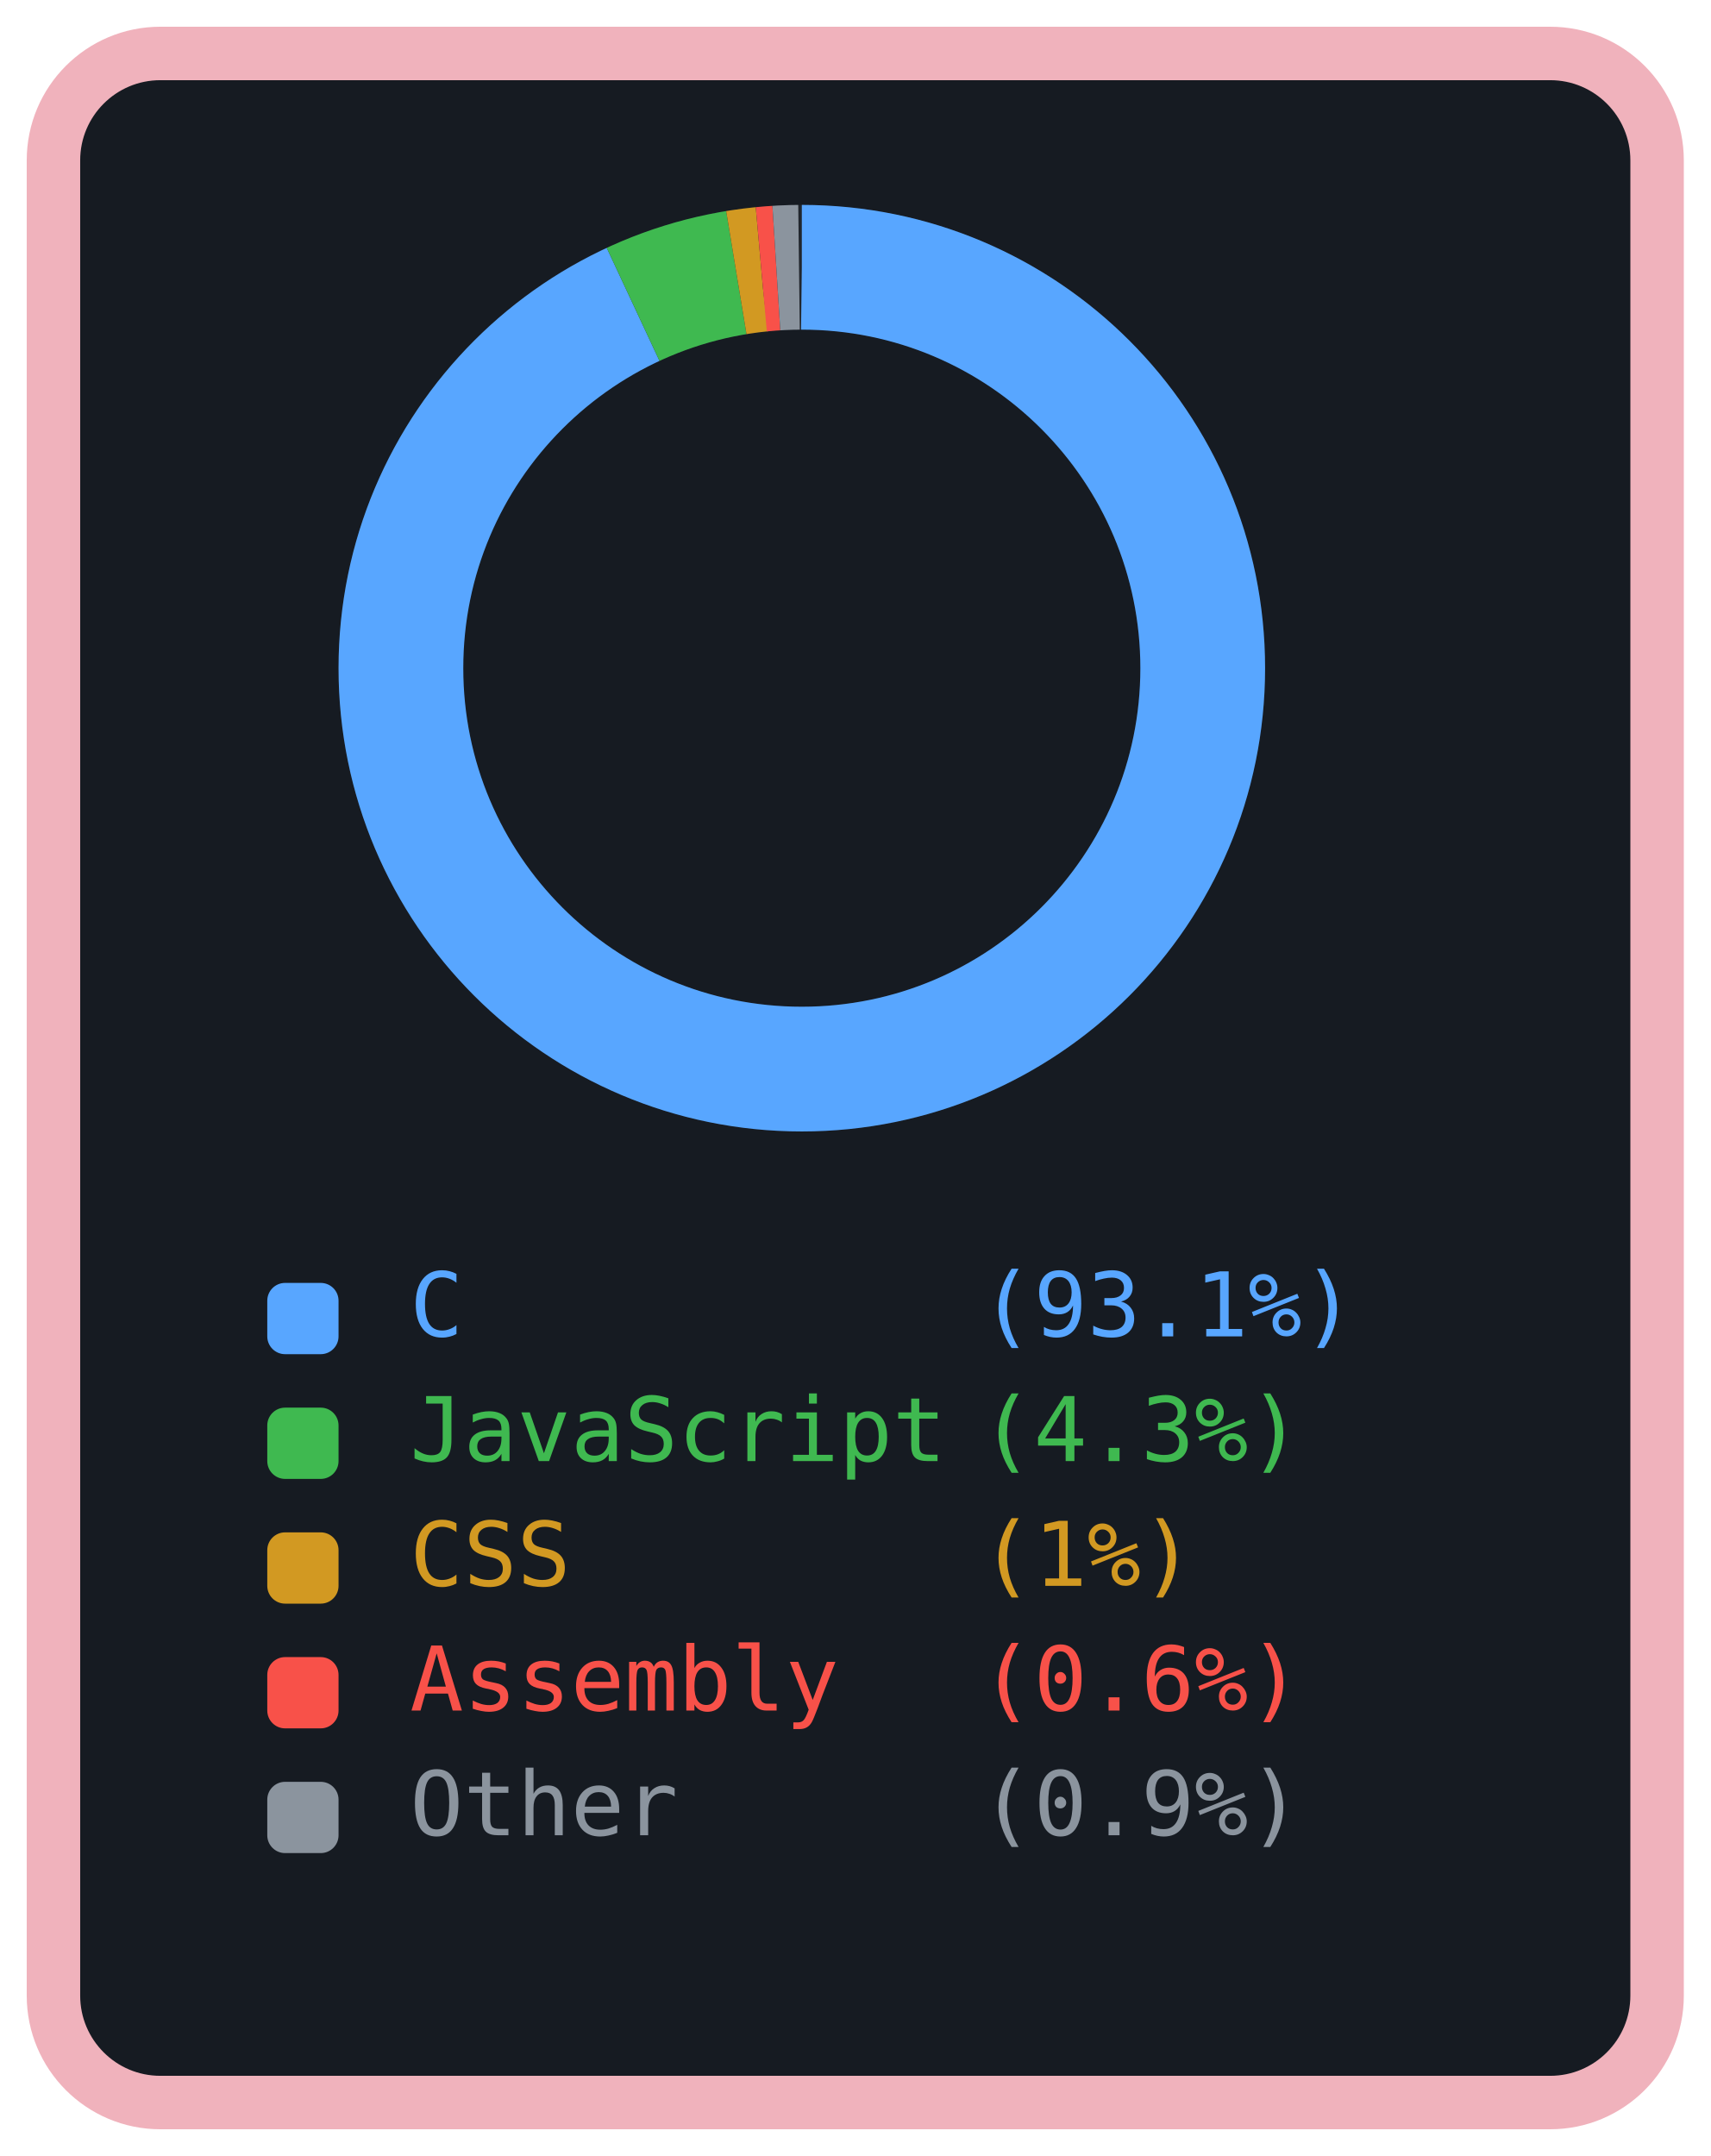
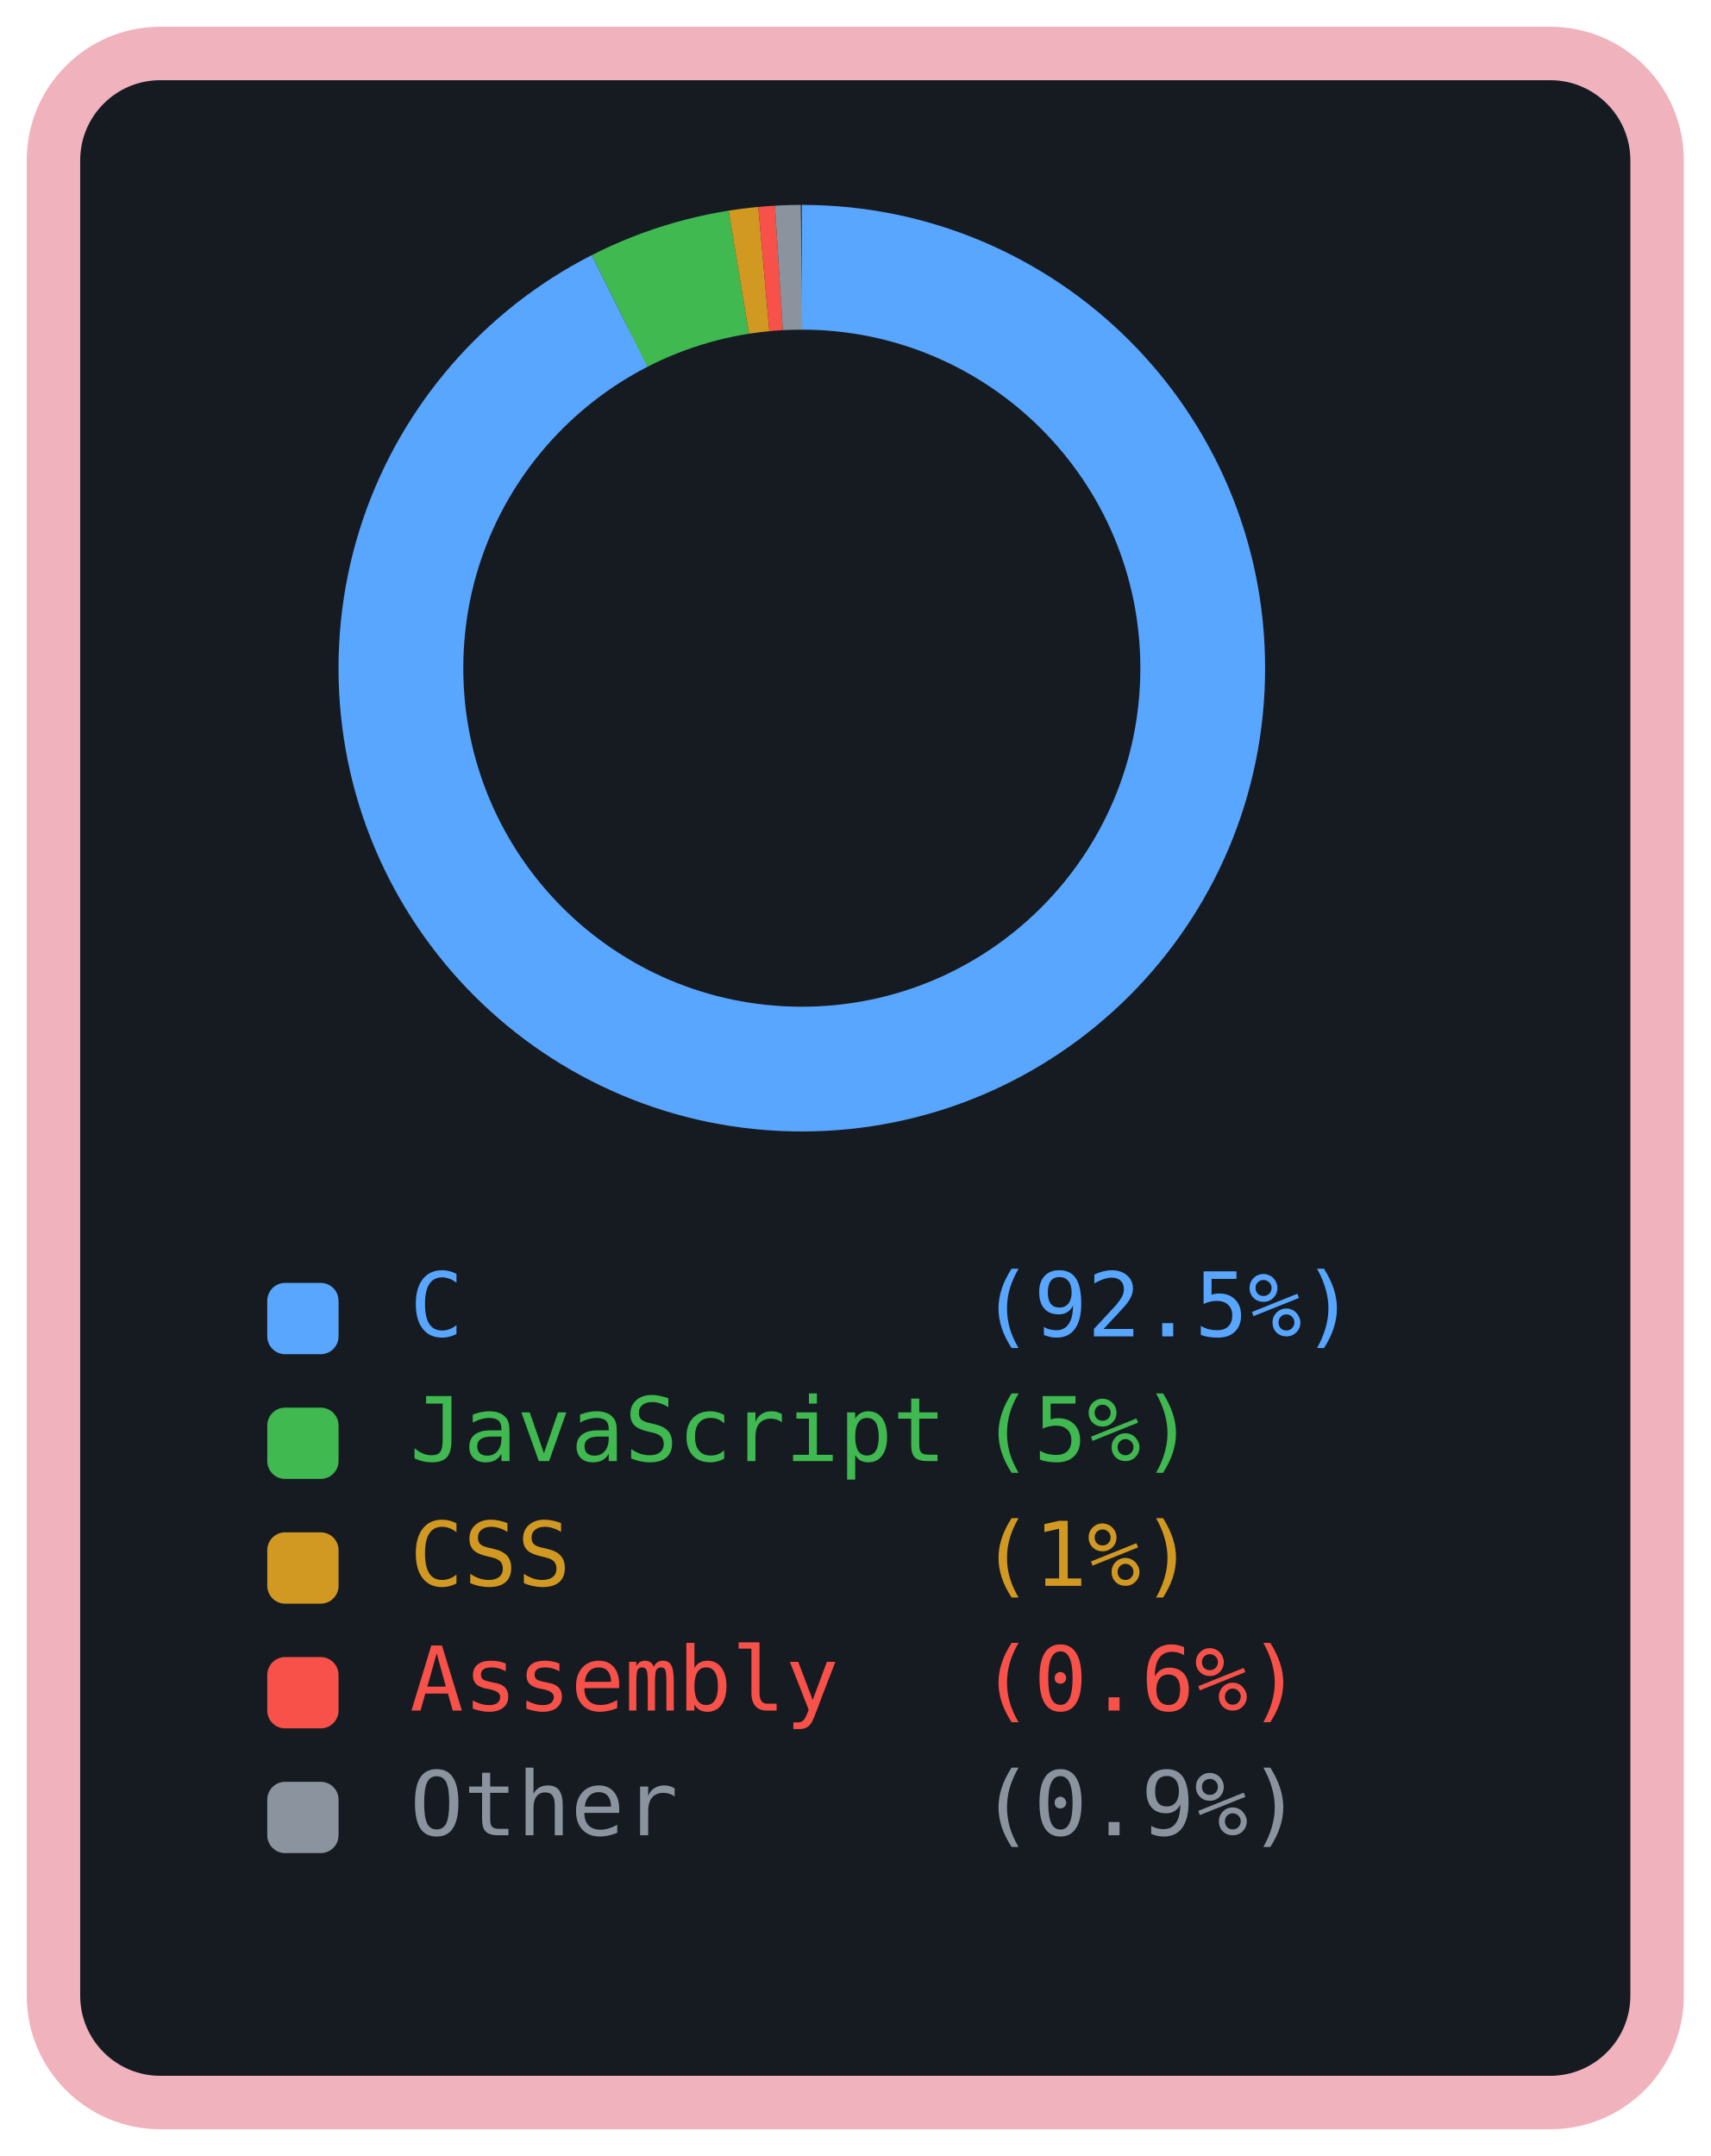
<svg xmlns="http://www.w3.org/2000/svg" width="192" height="242" viewBox="0 0 192 242">
  <style>
		.bg {
			fill: #161B22;
			stroke: #F0B2BC;
			stroke-width: 6;
			rx: 12px;
		}
		</style>
  <rect x="6" y="6" width="180" height="230" class="bg" />
  <g>
    <circle cx="90" cy="75" r="45" fill="none" stroke="#21262d" stroke-width="14" />
-     <circle cx="90" cy="75" r="45" fill="none" stroke="#58a6ff" stroke-width="14" stroke-dasharray="263.234 282.743" stroke-dashoffset="0" transform="rotate(-90 90 75)" />
+     <circle cx="90" cy="75" r="45" fill="none" stroke="#58a6ff" stroke-width="14" stroke-dasharray="261.538 282.743" stroke-dashoffset="0" transform="rotate(-90 90 75)" />
    <g>
      <rect x="30" y="144" width="8" height="8" rx="2" fill="#58a6ff" />
      <text x="46" y="150" font-family="monospace" font-size="10" fill="#58a6ff">C</text>
-       <text x="110" y="150" font-family="monospace" font-size="10" fill="#58a6ff">(93.1%)</text>
+       <text x="110" y="150" font-family="monospace" font-size="10" fill="#58a6ff">(92.5%)</text>
    </g>
-     <circle cx="90" cy="75" r="45" fill="none" stroke="#3fb950" stroke-width="14" stroke-dasharray="12.158 282.743" stroke-dashoffset="-263.234" transform="rotate(-90 90 75)" />
+     <circle cx="90" cy="75" r="45" fill="none" stroke="#3fb950" stroke-width="14" stroke-dasharray="14.137 282.743" stroke-dashoffset="-261.538" transform="rotate(-90 90 75)" />
    <g>
      <rect x="30" y="158" width="8" height="8" rx="2" fill="#3fb950" />
      <text x="46" y="164" font-family="monospace" font-size="10" fill="#3fb950">JavaScript</text>
-       <text x="110" y="164" font-family="monospace" font-size="10" fill="#3fb950">(4.3%)</text>
+       <text x="110" y="164" font-family="monospace" font-size="10" fill="#3fb950">(5%)</text>
    </g>
-     <circle cx="90" cy="75" r="45" fill="none" stroke="#d29922" stroke-width="14" stroke-dasharray="2.827 282.743" stroke-dashoffset="-275.392" transform="rotate(-90 90 75)" />
+     <circle cx="90" cy="75" r="45" fill="none" stroke="#d29922" stroke-width="14" stroke-dasharray="2.827 282.743" stroke-dashoffset="-275.675" transform="rotate(-90 90 75)" />
    <g>
      <rect x="30" y="172" width="8" height="8" rx="2" fill="#d29922" />
      <text x="46" y="178" font-family="monospace" font-size="10" fill="#d29922">CSS</text>
      <text x="110" y="178" font-family="monospace" font-size="10" fill="#d29922">(1%)</text>
    </g>
-     <circle cx="90" cy="75" r="45" fill="none" stroke="#f85149" stroke-width="14" stroke-dasharray="1.696 282.743" stroke-dashoffset="-278.219" transform="rotate(-90 90 75)" />
+     <circle cx="90" cy="75" r="45" fill="none" stroke="#f85149" stroke-width="14" stroke-dasharray="1.696 282.743" stroke-dashoffset="-278.502" transform="rotate(-90 90 75)" />
    <g>
      <rect x="30" y="186" width="8" height="8" rx="2" fill="#f85149" />
      <text x="46" y="192" font-family="monospace" font-size="10" fill="#f85149">Assembly</text>
      <text x="110" y="192" font-family="monospace" font-size="10" fill="#f85149">(0.6%)</text>
    </g>
-     <circle cx="90" cy="75" r="45" fill="none" stroke="#8b949e" stroke-width="14" stroke-dasharray="2.545 282.743" stroke-dashoffset="-279.916" transform="rotate(-90 90 75)" />
+     <circle cx="90" cy="75" r="45" fill="none" stroke="#8b949e" stroke-width="14" stroke-dasharray="2.545 282.743" stroke-dashoffset="-280.199" transform="rotate(-90 90 75)" />
    <g>
      <rect x="30" y="200" width="8" height="8" rx="2" fill="#8b949e" />
      <text x="46" y="206" font-family="monospace" font-size="10" fill="#8b949e">Other</text>
      <text x="110" y="206" font-family="monospace" font-size="10" fill="#8b949e">(0.9%)</text>
    </g>
  </g>
</svg>
